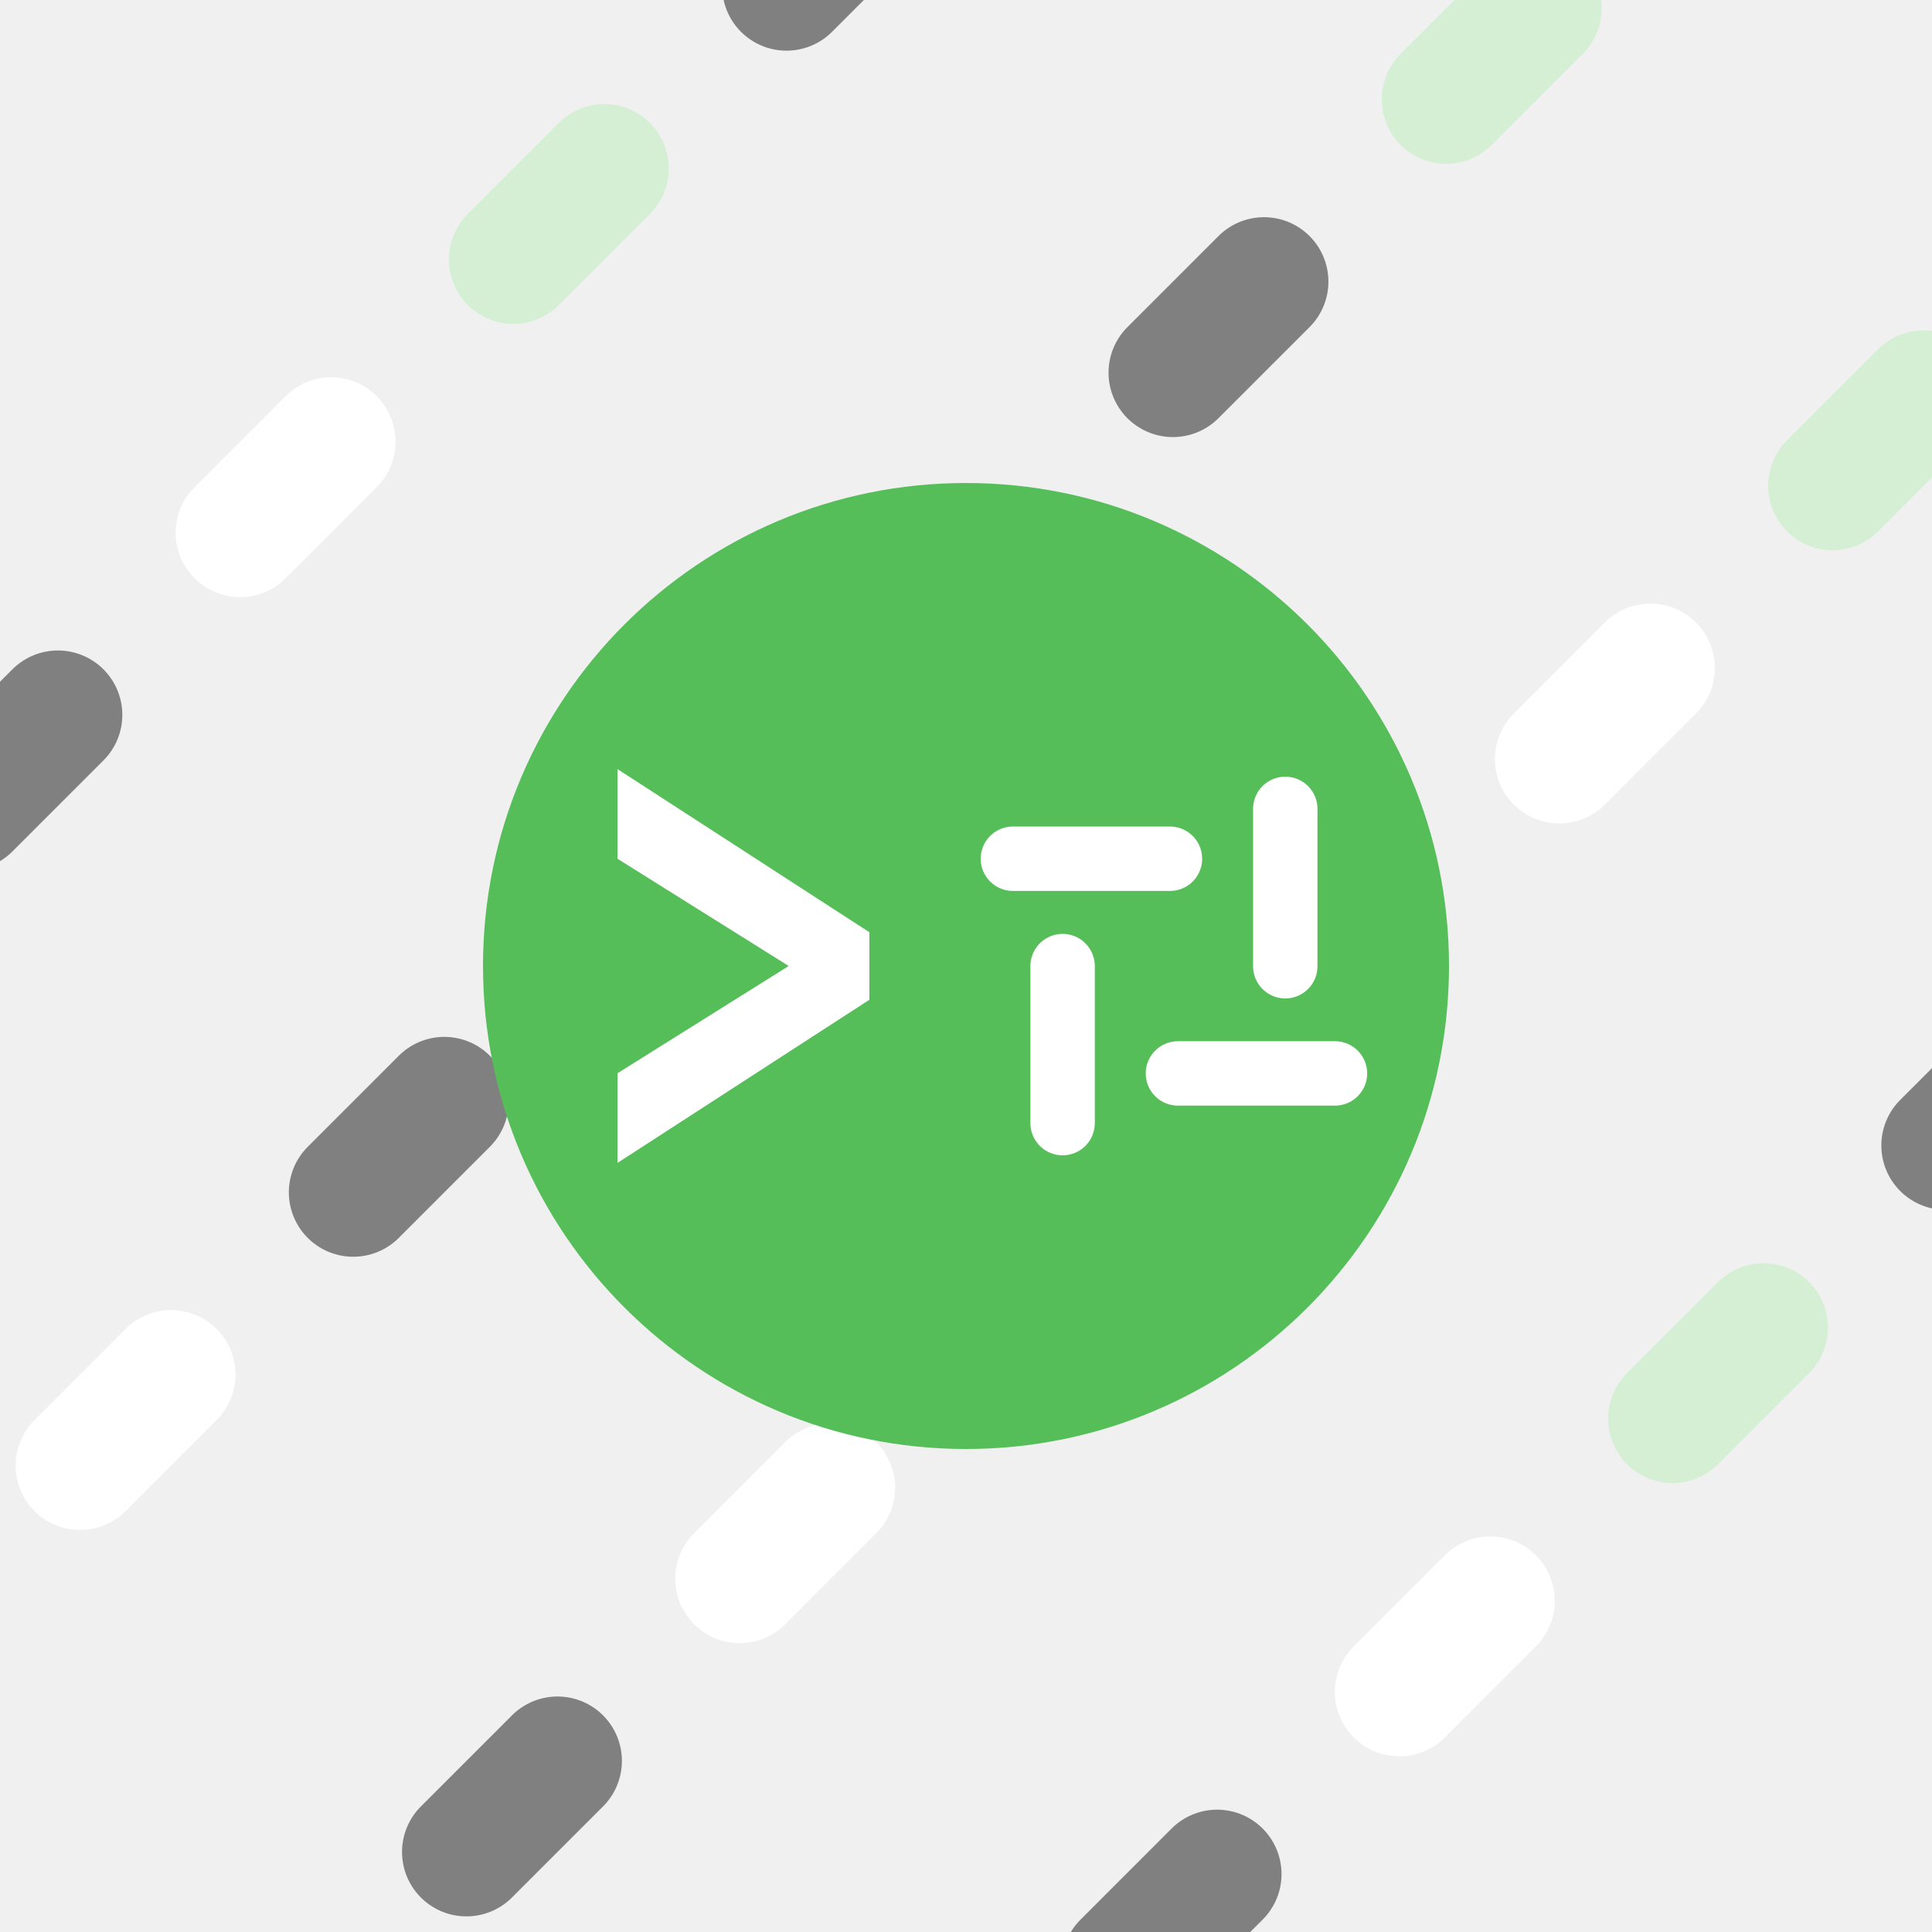
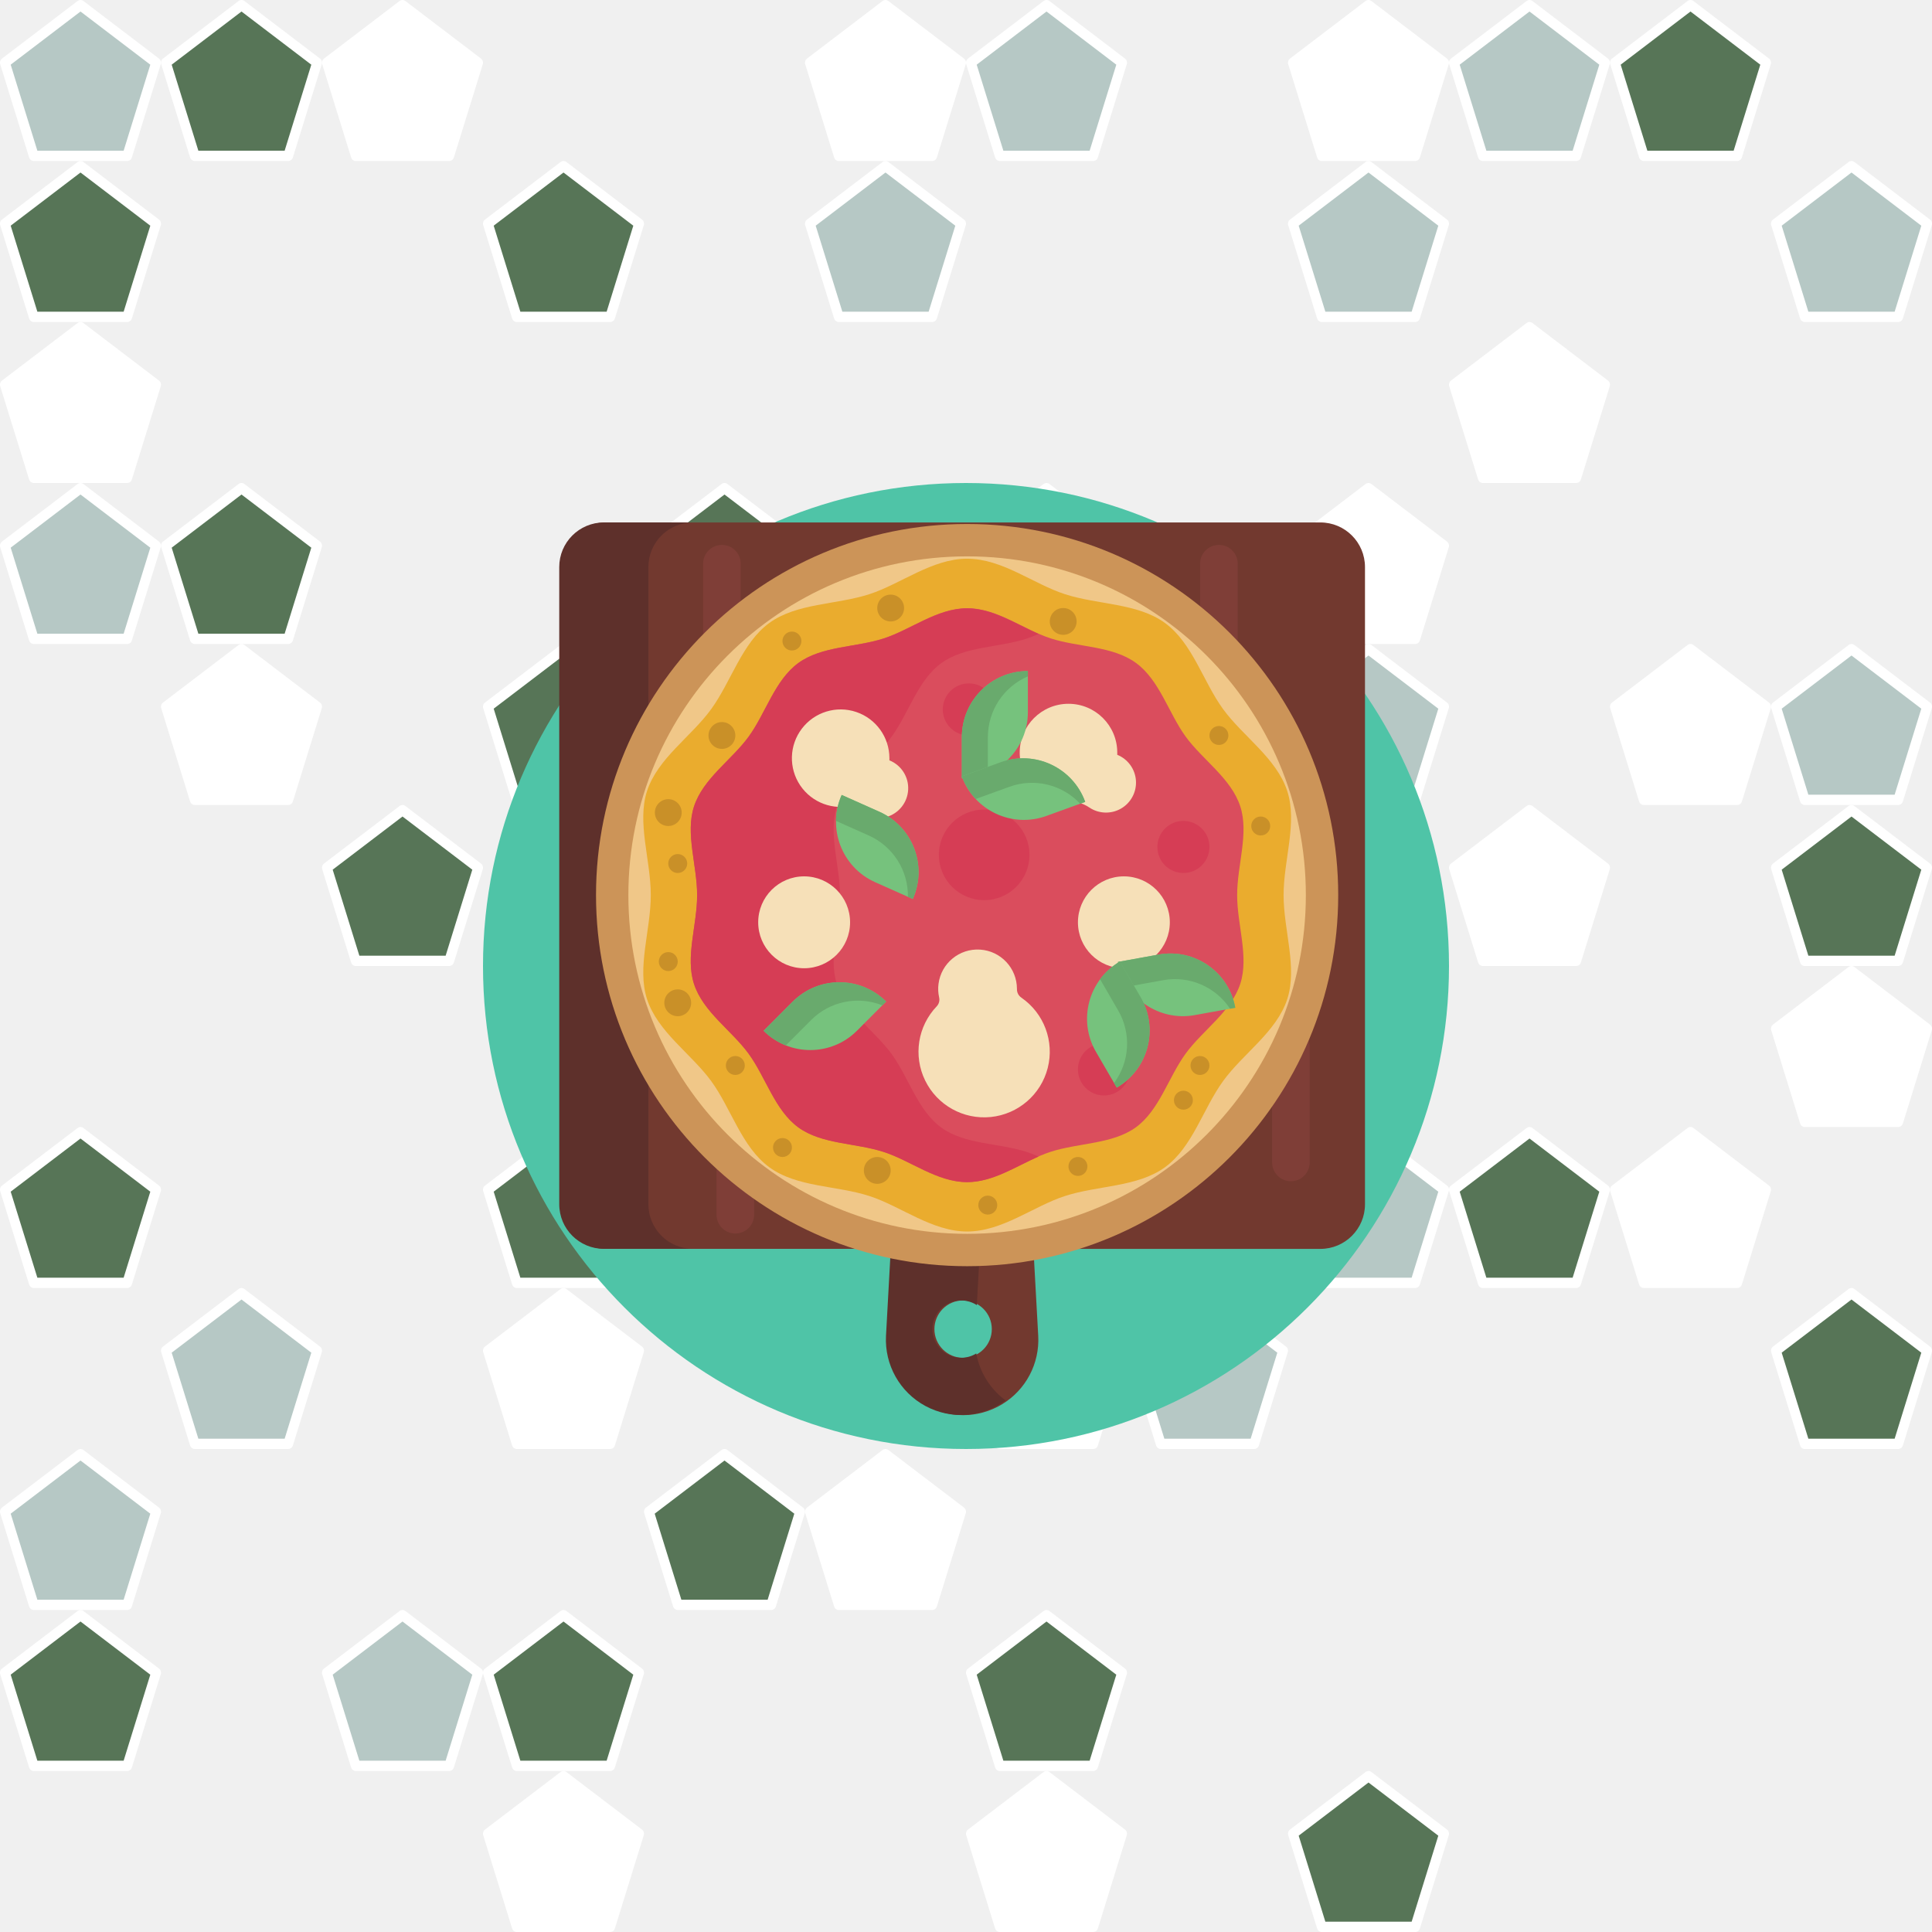
<svg xmlns="http://www.w3.org/2000/svg" width="3840" height="3840" viewBox="0 0 1016 1016" version="1.1" id="svg1" xml:space="preserve">
-   <defs id="defs1" />
-   <g id="layer1" style="display:inline">
-     <path style="fill:#55be59;fill-opacity:1;stroke:#d5efd5;stroke-width:67.733;stroke-linecap:round;stroke-dasharray:67.733, 541.866;stroke-dashoffset:406.4;stroke-opacity:1" d="m -304.8,711.2 1016,-1016" id="path1" />
-     <path style="display:inline;fill:#55be59;fill-opacity:1;stroke:#d5efd5;stroke-width:67.733;stroke-linecap:round;stroke-dasharray:67.733,541.867;stroke-dashoffset:0;stroke-opacity:1" d="M -101.6,914.4 914.4,-101.6" id="path1-0" />
-     <path style="display:inline;fill:#55be59;fill-opacity:1;stroke:#d5efd5;stroke-width:67.733;stroke-linecap:round;stroke-dasharray:67.733, 541.867;stroke-dashoffset:0;stroke-opacity:1" d="M 101.6,1117.6 1117.6,101.6" id="path1-0-3" />
-     <path style="display:inline;fill:#55be59;fill-opacity:1;stroke:#d5efd5;stroke-width:67.733;stroke-linecap:round;stroke-dasharray:67.733, 541.866;stroke-dashoffset:406.4;stroke-opacity:1" d="M 304.8,1320.8 1320.8,304.8" id="path1-0-3-8" />
+   <defs id="defs1">
+     <style id="style1">.cls-1{fill:#5b9c95;}.cls-2{fill:#72392f;}.cls-3{fill:#5e302b;}.cls-4{fill:#7f3e37;}.cls-5{fill:#cc9458;}.cls-6{fill:#f0c788;}.cls-7{fill:#eaac2e;}.cls-8{fill:#da4d5d;}.cls-9{fill:#d63d55;}.cls-10{fill:#f6e0b8;}.cls-11{fill:#76c27d;}.cls-12{fill:#69aa6d;}.cls-13{fill:#c99028;}</style>
+   </defs>
+   <g id="layer1" style="display:inline" transform="translate(1.5708256e-4,1.5442627e-4)">
+     <path style="display:inline;fill:#b6c8c5;fill-opacity:1;stroke:#ffffff;stroke-width:12.948;stroke-linecap:round;stroke-linejoin:round;stroke-dasharray:none;stroke-dashoffset:1536;stroke-opacity:1" id="path8-6-3-7-1" d="m 569.601,254 -123.088,0.083 -38.116,-117.038 99.532,-72.417 99.63,72.282 z" transform="matrix(0.3991649,2.8304596e-4,-2.700364e-4,0.4183921,770.9366,314.1916)" />
+     <path style="display:inline;fill:#b6c8c5;fill-opacity:1;stroke:#ffffff;stroke-width:12.948;stroke-linecap:round;stroke-linejoin:round;stroke-dasharray:none;stroke-dashoffset:1536;stroke-opacity:1" id="path8-6-3-7" d="m 569.601,254 -123.088,0.083 -38.116,-117.038 99.532,-72.417 99.63,72.282 z" transform="matrix(0.3991649,2.8304596e-4,-2.700364e-4,0.4183921,770.9366,60.19167)" />
+     <path style="display:inline;fill:#b6c8c5;fill-opacity:1;stroke:#ffffff;stroke-width:12.948;stroke-linecap:round;stroke-linejoin:round;stroke-dasharray:none;stroke-dashoffset:1536;stroke-opacity:1" id="path8-17" d="m 569.601,254 -123.088,0.083 -38.116,-117.038 99.532,-72.417 99.63,72.282 z" transform="matrix(0.3991649,2.8304596e-4,-2.700364e-4,0.4183921,601.6034,-24.47497)" />
+     <path style="display:inline;fill:#b6c8c5;fill-opacity:1;stroke:#ffffff;stroke-width:12.948;stroke-linecap:round;stroke-linejoin:round;stroke-dasharray:none;stroke-dashoffset:1536;stroke-opacity:1" id="path8-6-3-9-7-3" d="m 569.601,254 -123.088,0.083 -38.116,-117.038 99.532,-72.417 99.63,72.282 z" transform="matrix(0.3991649,2.8304596e-4,-2.700364e-4,0.4183921,516.9364,568.1915)" />
+     <path style="display:inline;fill:#b6c8c5;fill-opacity:1;stroke:#ffffff;stroke-width:12.948;stroke-linecap:round;stroke-linejoin:round;stroke-dasharray:none;stroke-dashoffset:1536;stroke-opacity:1" id="path8-6-3-9-7" d="m 569.601,254 -123.088,0.083 -38.116,-117.038 99.532,-72.417 99.63,72.282 z" transform="matrix(0.3991649,2.8304596e-4,-2.700364e-4,0.4183921,516.9366,314.1916)" />
+     <path style="display:inline;fill:#b6c8c5;fill-opacity:1;stroke:#ffffff;stroke-width:12.948;stroke-linecap:round;stroke-linejoin:round;stroke-dasharray:none;stroke-dashoffset:1536;stroke-opacity:1" id="path8-6-3-9" d="m 569.601,254 -123.088,0.083 -38.116,-117.038 99.532,-72.417 99.63,72.282 z" transform="matrix(0.3991649,2.8304596e-4,-2.700364e-4,0.4183921,516.9366,60.19168)" />
+     <path style="display:inline;fill:#b6c8c5;fill-opacity:1;stroke:#ffffff;stroke-width:12.948;stroke-linecap:round;stroke-linejoin:round;stroke-dasharray:none;stroke-dashoffset:1536;stroke-opacity:1" id="path8-9-2-7-0" d="m 569.601,254 -123.088,0.083 -38.116,-117.038 99.532,-72.417 99.63,72.282 z" transform="matrix(0.3991649,2.8304596e-4,-2.700364e-4,0.4183921,432.2697,652.8582)" />
+     <path style="display:inline;fill:#b6c8c5;fill-opacity:1;stroke:#ffffff;stroke-width:12.948;stroke-linecap:round;stroke-linejoin:round;stroke-dasharray:none;stroke-dashoffset:1536;stroke-opacity:1" id="path8-6-4" d="m 569.601,254 -123.088,0.083 -38.116,-117.038 99.532,-72.417 99.63,72.282 z" transform="matrix(0.3991649,2.8304596e-4,-2.700364e-4,0.4183921,347.6032,229.525)" />
+     <path style="display:inline;fill:#b6c8c5;fill-opacity:1;stroke:#ffffff;stroke-width:12.948;stroke-linecap:round;stroke-linejoin:round;stroke-dasharray:none;stroke-dashoffset:1536;stroke-opacity:1" id="path8-1" d="m 569.601,254 -123.088,0.083 -38.116,-117.038 99.532,-72.417 99.63,72.282 z" transform="matrix(0.3991649,2.8304596e-4,-2.700364e-4,0.4183921,347.6034,-24.47496)" />
+     <path style="display:inline;fill:#b6c8c5;fill-opacity:1;stroke:#ffffff;stroke-width:12.948;stroke-linecap:round;stroke-linejoin:round;stroke-dasharray:none;stroke-dashoffset:1536;stroke-opacity:1" id="path8-6-3-4-7" d="m 569.601,254 -123.088,0.083 -38.116,-117.038 99.532,-72.417 99.63,72.282 z" transform="matrix(0.3991649,2.8304596e-4,-2.700364e-4,0.4183921,262.9366,314.1916)" />
+     <path style="display:inline;fill:#b6c8c5;fill-opacity:1;stroke:#ffffff;stroke-width:12.948;stroke-linecap:round;stroke-linejoin:round;stroke-dasharray:none;stroke-dashoffset:1536;stroke-opacity:1" id="path8-6-3-4" d="m 569.601,254 -123.088,0.083 -38.116,-117.038 99.532,-72.417 99.63,72.282 z" transform="matrix(0.3991649,2.8304596e-4,-2.700364e-4,0.4183921,262.9366,60.19169)" />
+     <path style="display:inline;fill:#b6c8c5;fill-opacity:1;stroke:#ffffff;stroke-width:12.948;stroke-linecap:round;stroke-linejoin:round;stroke-dasharray:none;stroke-dashoffset:1536;stroke-opacity:1" id="path8-9-5-3" d="m 569.601,254 -123.088,0.083 -38.116,-117.038 99.532,-72.417 99.63,72.282 z" transform="matrix(0.3991649,2.8304596e-4,-2.700364e-4,0.4183921,178.2699,398.8583)" />
+     <path style="display:inline;fill:#b6c8c5;fill-opacity:1;stroke:#ffffff;stroke-width:12.948;stroke-linecap:round;stroke-linejoin:round;stroke-dasharray:none;stroke-dashoffset:1536;stroke-opacity:1" id="path8-6-3-5-08" d="m 569.601,254 -123.088,0.083 -38.116,-117.038 99.532,-72.417 99.63,72.282 z" transform="matrix(0.3991649,2.8304596e-4,-2.700364e-4,0.4183921,8.936223,822.1915)" />
+     <path style="display:inline;fill:#b6c8c5;fill-opacity:1;stroke:#ffffff;stroke-width:12.948;stroke-linecap:round;stroke-linejoin:round;stroke-dasharray:none;stroke-dashoffset:1536;stroke-opacity:1" id="path8-9-6-5" d="m 569.601,254 -123.088,0.083 -38.116,-117.038 99.532,-72.417 99.63,72.282 z" transform="matrix(0.3991649,2.8304596e-4,-2.700364e-4,0.4183921,-75.7303,652.8582)" />
+     <path style="display:inline;fill:#b6c8c5;fill-opacity:1;stroke:#ffffff;stroke-width:12.948;stroke-linecap:round;stroke-linejoin:round;stroke-dasharray:none;stroke-dashoffset:1536;stroke-opacity:1" id="path8-6-39-9" d="m 569.601,254 -123.088,0.083 -38.116,-117.038 99.532,-72.417 99.63,72.282 z" transform="matrix(0.3991649,2.8304596e-4,-2.700364e-4,0.4183921,-160.397,737.5248)" />
+     <path style="display:inline;fill:#b6c8c5;fill-opacity:1;stroke:#ffffff;stroke-width:12.948;stroke-linecap:round;stroke-linejoin:round;stroke-dasharray:none;stroke-dashoffset:1536;stroke-opacity:1" id="path8-6" d="m 569.601,254 -123.088,0.083 -38.116,-117.038 99.532,-72.417 99.63,72.282 z" transform="matrix(0.3991649,2.8304596e-4,-2.700364e-4,0.4183921,-160.3968,229.525)" />
+     <path style="display:inline;fill:#b6c8c5;fill-opacity:1;stroke:#ffffff;stroke-width:12.948;stroke-linecap:round;stroke-linejoin:round;stroke-dasharray:none;stroke-dashoffset:1536;stroke-opacity:1" id="path8" d="m 569.601,254 -123.088,0.083 -38.116,-117.038 99.532,-72.417 99.63,72.282 z" transform="matrix(0.3991649,2.8304596e-4,-2.700364e-4,0.4183921,-160.3967,-24.47495)" />
  </g>
-   <g id="layer5" style="display:inline">
-     <path style="display:inline;fill:#55be59;fill-opacity:1;stroke:#808080;stroke-width:67.733;stroke-linecap:round;stroke-dasharray:67.733, 541.866;stroke-dashoffset:203.2;stroke-opacity:1" d="M -304.8,711.2 711.2,-304.8" id="path1-2" />
-     <path style="display:inline;fill:#55be59;fill-opacity:1;stroke:#808080;stroke-width:67.733;stroke-opacity:1;stroke-linecap:round;stroke-dasharray:67.733,541.867;stroke-dashoffset:203.2" d="M -101.6,914.4 914.4,-101.6" id="path1-0-4" />
-     <path style="display:inline;fill:#55be59;fill-opacity:1;stroke:#808080;stroke-width:67.733;stroke-linecap:round;stroke-dasharray:67.733, 541.866;stroke-dashoffset:406.4;stroke-opacity:1" d="M 101.6,1117.6 1117.6,101.6" id="path1-0-3-5" />
-     <path style="display:inline;fill:#55be59;fill-opacity:1;stroke:#808080;stroke-width:67.733;stroke-linecap:round;stroke-dasharray:67.733, 541.866;stroke-dashoffset:203.2;stroke-opacity:1" d="M 304.8,1320.8 1320.8,304.8" id="path1-0-3-8-8" />
+   <g id="layer5" style="display:inline" transform="translate(1.5708256e-4,1.5442627e-4)">
+     <path style="display:inline;fill:#577557;fill-opacity:1;stroke:#ffffff;stroke-width:12.949;stroke-linecap:round;stroke-linejoin:round;stroke-dasharray:none;stroke-dashoffset:1536;stroke-opacity:1" id="path8-3-32-0-8-4" d="m 569.601,254 -123.088,0.083 -38.116,-117.038 99.532,-72.417 99.63,72.282 z" transform="matrix(0.3991638,2.8304596e-4,-2.700364e-4,0.4183917,770.9369,652.8582)" />
+     <path style="display:inline;fill:#577557;fill-opacity:1;stroke:#ffffff;stroke-width:12.949;stroke-linecap:round;stroke-linejoin:round;stroke-dasharray:none;stroke-dashoffset:1536;stroke-opacity:1" id="path8-3-32-0-8" d="m 569.601,254 -123.088,0.083 -38.116,-117.038 99.532,-72.417 99.63,72.282 z" transform="matrix(0.3991638,2.8304596e-4,-2.700364e-4,0.4183917,770.9371,398.8583)" />
+     <path style="display:inline;fill:#577557;fill-opacity:1;stroke:#ffffff;stroke-width:12.949;stroke-linecap:round;stroke-linejoin:round;stroke-dasharray:none;stroke-dashoffset:1536;stroke-opacity:1" id="path8-3-2-1" d="m 569.601,254 -123.088,0.083 -38.116,-117.038 99.532,-72.417 99.63,72.282 z" transform="matrix(0.3991645,2.8304596e-4,-2.700364e-4,0.4183917,686.2703,-24.47491)" />
+     <path style="display:inline;fill:#577557;fill-opacity:1;stroke:#ffffff;stroke-width:12.949;stroke-linecap:round;stroke-linejoin:round;stroke-dasharray:none;stroke-dashoffset:1536;stroke-opacity:1" id="path8-3-1-2-9" d="m 569.601,254 -123.088,0.083 -38.116,-117.038 99.532,-72.417 99.63,72.282 z" transform="matrix(0.3991638,2.8304596e-4,-2.700364e-4,0.4183917,601.6037,568.1916)" />
+     <path style="display:inline;fill:#577557;fill-opacity:1;stroke:#ffffff;stroke-width:12.949;stroke-linecap:round;stroke-linejoin:round;stroke-dasharray:none;stroke-dashoffset:1536;stroke-opacity:1" id="path8-3-32-8-9-0" d="m 569.601,254 -123.088,0.083 -38.116,-117.038 99.532,-72.417 99.63,72.282 z" transform="matrix(0.3991638,2.8304596e-4,-2.700364e-4,0.4183917,516.9367,906.8582)" />
+     <path style="display:inline;fill:#577557;fill-opacity:1;stroke:#ffffff;stroke-width:12.949;stroke-linecap:round;stroke-linejoin:round;stroke-dasharray:none;stroke-dashoffset:1536;stroke-opacity:1" id="path8-3-6-9-3" d="m 569.601,254 -123.088,0.083 -38.116,-117.038 99.532,-72.417 99.63,72.282 z" transform="matrix(0.3991638,2.8304596e-4,-2.700364e-4,0.4183917,347.6035,822.1915)" />
+     <path style="display:inline;fill:#577557;fill-opacity:1;stroke:#ffffff;stroke-width:12.949;stroke-linecap:round;stroke-linejoin:round;stroke-dasharray:none;stroke-dashoffset:1536;stroke-opacity:1" id="path8-3-29-7-8-7" d="m 569.601,254 -123.088,0.083 -38.116,-117.038 99.532,-72.417 99.63,72.282 z" transform="matrix(0.3991638,2.8304596e-4,-2.700364e-4,0.4183917,178.2702,737.5249)" />
+     <path style="display:inline;fill:#577557;fill-opacity:1;stroke:#ffffff;stroke-width:12.949;stroke-linecap:round;stroke-linejoin:round;stroke-dasharray:none;stroke-dashoffset:1536;stroke-opacity:1" id="path8-3-29-7-8" d="m 569.601,254 -123.088,0.083 -38.116,-117.038 99.532,-72.417 99.63,72.282 z" transform="matrix(0.3991638,2.8304596e-4,-2.700364e-4,0.4183917,178.2703,483.525)" />
+     <path style="display:inline;fill:#577557;fill-opacity:1;stroke:#ffffff;stroke-width:12.949;stroke-linecap:round;stroke-linejoin:round;stroke-dasharray:none;stroke-dashoffset:1536;stroke-opacity:1" id="path8-3-29-7" d="m 569.601,254 -123.088,0.083 -38.116,-117.038 99.532,-72.417 99.63,72.282 z" transform="matrix(0.3991638,2.8304596e-4,-2.700364e-4,0.4183917,178.2703,229.525)" />
+     <path style="display:inline;fill:#577557;fill-opacity:1;stroke:#ffffff;stroke-width:12.949;stroke-linecap:round;stroke-linejoin:round;stroke-dasharray:none;stroke-dashoffset:1536;stroke-opacity:1" id="path8-3-5-8-0" d="m 569.601,254 -123.088,0.083 -38.116,-117.038 99.532,-72.417 99.63,72.282 z" transform="matrix(0.3991638,2.8304596e-4,-2.700364e-4,0.4183917,93.60351,822.1915)" />
+     <path style="display:inline;fill:#577557;fill-opacity:1;stroke:#ffffff;stroke-width:12.949;stroke-linecap:round;stroke-linejoin:round;stroke-dasharray:none;stroke-dashoffset:1536;stroke-opacity:1" id="path8-3-5-8-5" d="m 569.601,254 -123.088,0.083 -38.116,-117.038 99.532,-72.417 99.63,72.282 z" transform="matrix(0.3991638,2.8304596e-4,-2.700364e-4,0.4183917,93.60366,568.1916)" />
+     <path style="display:inline;fill:#577557;fill-opacity:1;stroke:#ffffff;stroke-width:12.949;stroke-linecap:round;stroke-linejoin:round;stroke-dasharray:none;stroke-dashoffset:1536;stroke-opacity:1" id="path8-3-5-8" d="m 569.601,254 -123.088,0.083 -38.116,-117.038 99.532,-72.417 99.63,72.282 z" transform="matrix(0.3991638,2.8304596e-4,-2.700364e-4,0.4183917,93.60381,314.1917)" />
+     <path style="display:inline;fill:#577557;fill-opacity:1;stroke:#ffffff;stroke-width:12.949;stroke-linecap:round;stroke-linejoin:round;stroke-dasharray:none;stroke-dashoffset:1536;stroke-opacity:1" id="path8-3-5" d="m 569.601,254 -123.088,0.083 -38.116,-117.038 99.532,-72.417 99.63,72.282 z" transform="matrix(0.3991638,2.8304596e-4,-2.700364e-4,0.4183917,93.60381,60.19176)" />
+     <path style="display:inline;fill:#577557;fill-opacity:1;stroke:#ffffff;stroke-width:12.949;stroke-linecap:round;stroke-linejoin:round;stroke-dasharray:none;stroke-dashoffset:1536;stroke-opacity:1" id="path8-3-32-5" d="m 569.601,254 -123.088,0.083 -38.116,-117.038 99.532,-72.417 99.63,72.282 z" transform="matrix(0.3991638,2.8304596e-4,-2.700364e-4,0.4183917,8.936993,398.8583)" />
+     <path style="display:inline;fill:#577557;fill-opacity:1;stroke:#ffffff;stroke-width:12.949;stroke-linecap:round;stroke-linejoin:round;stroke-dasharray:none;stroke-dashoffset:1536;stroke-opacity:1" id="path8-3-29" d="m 569.601,254 -123.088,0.083 -38.116,-117.038 99.532,-72.417 99.63,72.282 z" transform="matrix(0.3991638,2.8304596e-4,-2.700364e-4,0.4183917,-75.72969,229.525)" />
+     <path style="display:inline;fill:#577557;fill-opacity:1;stroke:#ffffff;stroke-width:12.949;stroke-linecap:round;stroke-linejoin:round;stroke-dasharray:none;stroke-dashoffset:1536;stroke-opacity:1" id="path8-3-2" d="m 569.601,254 -123.088,0.083 -38.116,-117.038 99.532,-72.417 99.63,72.282 z" transform="matrix(0.3991645,2.8304596e-4,-2.700364e-4,0.4183917,-75.72983,-24.47489)" />
+     <path style="display:inline;fill:#577557;fill-opacity:1;stroke:#ffffff;stroke-width:12.949;stroke-linecap:round;stroke-linejoin:round;stroke-dasharray:none;stroke-dashoffset:1536;stroke-opacity:1" id="path8-3-9-9" d="m 569.601,254 -123.088,0.083 -38.116,-117.038 99.532,-72.417 99.63,72.282 z" transform="matrix(0.3991638,2.8304596e-4,-2.700364e-4,0.4183917,-160.3965,822.1915)" />
+     <path style="display:inline;fill:#577557;fill-opacity:1;stroke:#ffffff;stroke-width:12.949;stroke-linecap:round;stroke-linejoin:round;stroke-dasharray:none;stroke-dashoffset:1536;stroke-opacity:1" id="path8-3-9-1" d="m 569.601,254 -123.088,0.083 -38.116,-117.038 99.532,-72.417 99.63,72.282 z" transform="matrix(0.3991638,2.8304596e-4,-2.700364e-4,0.4183917,-160.3964,568.1916)" />
+     <path style="display:inline;fill:#577557;fill-opacity:1;stroke:#ffffff;stroke-width:12.949;stroke-linecap:round;stroke-linejoin:round;stroke-dasharray:none;stroke-dashoffset:1536;stroke-opacity:1" id="path8-3" d="m 569.601,254 -123.088,0.083 -38.116,-117.038 99.532,-72.417 99.63,72.282 z" transform="matrix(0.3991638,2.8304596e-4,-2.700364e-4,0.4183917,-160.3962,60.19177)" />
  </g>
-   <g id="layer6" style="stroke-dasharray:1,5;stroke-dashoffset:0">
-     <path style="display:inline;fill:#55be59;fill-opacity:1;stroke:#ffffff;stroke-width:67.733;stroke-linecap:round;stroke-dasharray:67.733, 541.866;stroke-dashoffset:0" d="M -304.8,711.2 711.2,-304.8" id="path1-25" />
-     <path style="display:inline;fill:#55be59;fill-opacity:1;stroke:#ffffff;stroke-width:67.733;stroke-dasharray:67.733,541.867;stroke-linecap:round;stroke-dashoffset:406.4" d="M -101.6,914.4 914.4,-101.6" id="path1-0-42" />
-     <path style="display:inline;fill:#55be59;fill-opacity:1;stroke:#ffffff;stroke-width:67.733;stroke-linecap:round;stroke-dasharray:67.733, 541.866;stroke-dashoffset:203.2" d="M 101.6,1117.6 1117.6,101.6" id="path1-0-3-7" />
-     <path style="display:inline;fill:#55be59;fill-opacity:1;stroke:#ffffff;stroke-width:67.733;stroke-linecap:round;stroke-dasharray:67.733, 541.866;stroke-dashoffset:0" d="M 304.8,1320.8 1320.8,304.8" id="path1-0-3-8-5" />
+   <g id="layer6" style="display:inline;stroke-dasharray:1, 5;stroke-dashoffset:0" transform="translate(1.5708256e-4,1.5442627e-4)">
+     <path style="display:inline;fill:#ffffff;fill-opacity:1;stroke:#ffffff;stroke-width:12.949;stroke-linecap:round;stroke-linejoin:round;stroke-dasharray:none;stroke-dashoffset:1536;stroke-opacity:1" id="path8-3-3-54-49-3" d="m 569.601,254 -123.088,0.083 -38.116,-117.038 99.532,-72.417 99.63,72.282 z" transform="matrix(0.3991645,2.8304596e-4,-2.700364e-4,0.4183917,770.9366,483.525)" />
+     <path style="display:inline;fill:#ffffff;fill-opacity:1;stroke:#ffffff;stroke-width:12.949;stroke-linecap:round;stroke-linejoin:round;stroke-dasharray:none;stroke-dashoffset:1536;stroke-opacity:1" id="path8-3-3-5-0-8-8" d="m 569.601,254 -123.088,0.083 -38.116,-117.038 99.532,-72.417 99.63,72.282 z" transform="matrix(0.3991645,2.8304596e-4,-2.700364e-4,0.4183917,686.27,568.1916)" />
+     <path style="display:inline;fill:#ffffff;fill-opacity:1;stroke:#ffffff;stroke-width:12.949;stroke-linecap:round;stroke-linejoin:round;stroke-dasharray:none;stroke-dashoffset:1536;stroke-opacity:1" id="path8-3-3-5-0-8" d="m 569.601,254 -123.088,0.083 -38.116,-117.038 99.532,-72.417 99.63,72.282 z" transform="matrix(0.3991645,2.8304596e-4,-2.700364e-4,0.4183917,686.2701,314.1917)" />
+     <path style="display:inline;fill:#ffffff;fill-opacity:1;stroke:#ffffff;stroke-width:12.949;stroke-linecap:round;stroke-linejoin:round;stroke-dasharray:none;stroke-dashoffset:1536;stroke-opacity:1" id="path8-3-3-9-5" d="m 569.601,254 -123.088,0.083 -38.116,-117.038 99.532,-72.417 99.63,72.282 z" transform="matrix(0.3991645,2.8304596e-4,-2.700364e-4,0.4183917,601.6034,398.8583)" />
+     <path style="display:inline;fill:#ffffff;fill-opacity:1;stroke:#ffffff;stroke-width:12.949;stroke-linecap:round;stroke-linejoin:round;stroke-dasharray:none;stroke-dashoffset:1536;stroke-opacity:1" id="path8-3-3-9" d="m 569.601,254 -123.088,0.083 -38.116,-117.038 99.532,-72.417 99.63,72.282 z" transform="matrix(0.3991645,2.8304596e-4,-2.700364e-4,0.4183917,601.6034,144.8584)" />
+     <path style="display:inline;fill:#ffffff;fill-opacity:1;stroke:#ffffff;stroke-width:12.949;stroke-linecap:round;stroke-linejoin:round;stroke-dasharray:none;stroke-dashoffset:1536;stroke-opacity:1" id="path8-3-3-54-4" d="m 569.601,254 -123.088,0.083 -38.116,-117.038 99.532,-72.417 99.63,72.282 z" transform="matrix(0.3991645,2.8304596e-4,-2.700364e-4,0.4183917,516.9366,229.525)" />
+     <path style="display:inline;fill:#ffffff;fill-opacity:1;stroke:#ffffff;stroke-width:12.949;stroke-linecap:round;stroke-linejoin:round;stroke-dasharray:none;stroke-dashoffset:1536;stroke-opacity:1" id="path8-3-3-5-7-5" d="m 569.601,254 -123.088,0.083 -38.116,-117.038 99.532,-72.417 99.63,72.282 z" transform="matrix(0.3991645,2.8304596e-4,-2.700364e-4,0.4183917,516.9369,-24.4749)" />
+     <path style="display:inline;fill:#ffffff;fill-opacity:1;stroke:#ffffff;stroke-width:12.949;stroke-linecap:round;stroke-linejoin:round;stroke-dasharray:none;stroke-dashoffset:1536;stroke-opacity:1" id="path8-3-3-6-1-6" d="m 569.601,254 -123.088,0.083 -38.116,-117.038 99.532,-72.417 99.63,72.282 z" transform="matrix(0.3991645,2.8304596e-4,-2.700364e-4,0.4183917,347.6031,906.8582)" />
+     <path style="display:inline;fill:#ffffff;fill-opacity:1;stroke:#ffffff;stroke-width:12.949;stroke-linecap:round;stroke-linejoin:round;stroke-dasharray:none;stroke-dashoffset:1536;stroke-opacity:1" id="path8-3-3-6-1-8" d="m 569.601,254 -123.088,0.083 -38.116,-117.038 99.532,-72.417 99.63,72.282 z" transform="matrix(0.3991645,2.8304596e-4,-2.700364e-4,0.4183917,347.6033,652.8582)" />
+     <path style="display:inline;fill:#ffffff;fill-opacity:1;stroke:#ffffff;stroke-width:12.949;stroke-linecap:round;stroke-linejoin:round;stroke-dasharray:none;stroke-dashoffset:1536;stroke-opacity:1" id="path8-3-3-6-1" d="m 569.601,254 -123.088,0.083 -38.116,-117.038 99.532,-72.417 99.63,72.282 z" transform="matrix(0.3991645,2.8304596e-4,-2.700364e-4,0.4183917,347.6034,398.8583)" />
+     <path style="display:inline;fill:#ffffff;fill-opacity:1;stroke:#ffffff;stroke-width:12.949;stroke-linecap:round;stroke-linejoin:round;stroke-dasharray:none;stroke-dashoffset:1536;stroke-opacity:1" id="path8-3-3-54-0-5-0" d="m 569.601,254 -123.088,0.083 -38.116,-117.038 99.532,-72.417 99.63,72.282 z" transform="matrix(0.3991645,2.8304596e-4,-2.700364e-4,0.4183917,262.9364,737.5249)" />
+     <path style="display:inline;fill:#ffffff;fill-opacity:1;stroke:#ffffff;stroke-width:12.949;stroke-linecap:round;stroke-linejoin:round;stroke-dasharray:none;stroke-dashoffset:1536;stroke-opacity:1" id="path8-3-3-5-7-6" d="m 569.601,254 -123.088,0.083 -38.116,-117.038 99.532,-72.417 99.63,72.282 z" transform="matrix(0.3991645,2.8304596e-4,-2.700364e-4,0.4183917,262.9369,-24.47489)" />
+     <path style="display:inline;fill:#ffffff;fill-opacity:1;stroke:#ffffff;stroke-width:12.949;stroke-linecap:round;stroke-linejoin:round;stroke-dasharray:none;stroke-dashoffset:1536;stroke-opacity:1" id="path8-3-3-5-78-9-2" d="m 569.601,254 -123.088,0.083 -38.116,-117.038 99.532,-72.417 99.63,72.282 z" transform="matrix(0.3991645,2.8304596e-4,-2.700364e-4,0.4183917,178.2699,568.1916)" />
+     <path style="display:inline;fill:#ffffff;fill-opacity:1;stroke:#ffffff;stroke-width:12.949;stroke-linecap:round;stroke-linejoin:round;stroke-dasharray:none;stroke-dashoffset:1536;stroke-opacity:1" id="path8-3-3-3-8-8" d="m 569.601,254 -123.088,0.083 -38.116,-117.038 99.532,-72.417 99.63,72.282 z" transform="matrix(0.3991645,2.8304596e-4,-2.700364e-4,0.4183917,93.60308,906.8582)" />
+     <path style="display:inline;fill:#ffffff;fill-opacity:1;stroke:#ffffff;stroke-width:12.949;stroke-linecap:round;stroke-linejoin:round;stroke-dasharray:none;stroke-dashoffset:1536;stroke-opacity:1" id="path8-3-3-3-8-1" d="m 569.601,254 -123.088,0.083 -38.116,-117.038 99.532,-72.417 99.63,72.282 z" transform="matrix(0.3991645,2.8304596e-4,-2.700364e-4,0.4183917,93.60323,652.8583)" />
+     <path style="display:inline;fill:#ffffff;fill-opacity:1;stroke:#ffffff;stroke-width:12.949;stroke-linecap:round;stroke-linejoin:round;stroke-dasharray:none;stroke-dashoffset:1536;stroke-opacity:1" id="path8-3-3-5-7" d="m 569.601,254 -123.088,0.083 -38.116,-117.038 99.532,-72.417 99.63,72.282 z" transform="matrix(0.3991645,2.8304596e-4,-2.700364e-4,0.4183917,8.936844,-24.47489)" />
+     <path style="display:inline;fill:#ffffff;fill-opacity:1;stroke:#ffffff;stroke-width:12.949;stroke-linecap:round;stroke-linejoin:round;stroke-dasharray:none;stroke-dashoffset:1536;stroke-opacity:1" id="path8-3-3-5-1" d="m 569.601,254 -123.088,0.083 -38.116,-117.038 99.532,-72.417 99.63,72.282 z" transform="matrix(0.3991645,2.8304596e-4,-2.700364e-4,0.4183917,-75.72997,314.1917)" />
+     <path style="display:inline;fill:#ffffff;fill-opacity:1;stroke:#ffffff;stroke-width:12.949;stroke-linecap:round;stroke-linejoin:round;stroke-dasharray:none;stroke-dashoffset:1536;stroke-opacity:1" id="path8-3-3" d="m 569.601,254 -123.088,0.083 -38.116,-117.038 99.532,-72.417 99.63,72.282 z" transform="matrix(0.3991645,2.8304596e-4,-2.700364e-4,0.4183917,-160.3966,144.8584)" />
  </g>
-   <g id="layer3" style="display:inline">
-     <g id="g2" transform="matrix(0.5,0,0,0.5,254,254)">
-       <g id="layer1-2" style="display:inline">
-         <circle style="display:inline;fill:#55be59;fill-opacity:1;stroke-width:0.07" id="path1-9" cx="508" cy="508" r="508" />
+   <g id="layer2">
+     <g id="g1" transform="matrix(0.1322917,0,0,0.1322917,254,254)" style="stroke-width:2">
+       <g id="layer1-7" style="display:inline;stroke-width:2">
+         <circle class="cls-1" cx="1920" cy="1920" r="1920" id="circle1" style="fill:#4fc4a7;fill-opacity:1;stroke-width:2" />
      </g>
-       <g id="layer3-1" style="display:inline">
-         <path style="font-weight:bold;font-size:677.333px;font-family:'Hasklug Nerd Font Mono';-inkscape-font-specification:'Hasklug Nerd Font Mono Bold';fill:#ffffff;stroke:#ffffff;stroke-width:3.524" d="M 143.188,711.877 404.639,542.544 V 473.456 L 143.188,304.123 v 90.085 l 179.493,112.437 v 2.709 L 143.188,621.792 Z" id="text1-2" aria-label="&gt;" />
-       </g>
-       <g id="layer4" transform="translate(4.5770886e-6,-2.279824)">
-         <g id="g1" transform="matrix(0.220526,0,0,0.220526,105.6981,58.72527)" style="stroke-width:307.144;stroke-dasharray:none">
-           <path id="line-right" fill="none" stroke="#000000" stroke-width="1" d="m 3347,1298.25 c 0,0 0,750.5 0,750.5" style="stroke:#ffffff;stroke-width:307.144;stroke-linecap:round;stroke-dasharray:none;stroke-opacity:1" />
-           <path id="line-left" fill="none" stroke="#000000" stroke-width="1" d="m 2285,2797 c 0,0 0,-749 0,-749" style="stroke:#ffffff;stroke-width:307.144;stroke-linecap:round;stroke-dasharray:none;stroke-opacity:1" />
-           <path id="line-bottom" fill="none" stroke="#000000" stroke-width="1" d="m 3584,2560 c 0,0 -749,0 -749,0" style="stroke:#ffffff;stroke-width:307.144;stroke-linecap:round;stroke-dasharray:none;stroke-opacity:1" />
-           <path id="line-top" fill="none" stroke="#000000" stroke-width="1" d="m 2048,1536 c 0,0 749,0 749,0" style="stroke:#ffffff;stroke-width:307.144;stroke-linecap:round;stroke-dasharray:none;stroke-opacity:1" />
+       <g id="Icons" transform="scale(7.5)" style="stroke-width:0.267">
+         <g id="layer6-0" style="display:inline;stroke-width:0.267">
+           <path class="cls-2" d="M 443.82,20.91 H 65.11 A 23.63,23.63 0 0 0 41.47,44.55 v 337.71 a 23.64,23.64 0 0 0 23.64,23.65 H 217.18 L 214.66,452 a 39.87,39.87 0 1 0 79.62,0 l -2.54,-46.06 h 152.08 a 23.65,23.65 0 0 0 23.65,-23.65 V 44.55 A 23.64,23.64 0 0 0 443.82,20.91 Z M 254.47,463.67 a 15.21,15.21 0 1 1 15.21,-15.21 15.21,15.21 0 0 1 -15.21,15.21 z" id="path1" style="display:inline;stroke-width:0.267" />
+           <path class="cls-3" d="m 261.44,461.37 a 15.2,15.2 0 1 1 0.3,-25.63 l 1.64,-29.83 H 216.13 L 213.6,452 A 39.87,39.87 0 0 0 277,486.26 39.85,39.85 0 0 1 261.44,461.37 Z M 111.31,20.91 H 64.05 A 23.64,23.64 0 0 0 40.41,44.55 v 337.72 a 23.65,23.65 0 0 0 23.64,23.64 h 47.26 A 23.65,23.65 0 0 1 87.66,382.27 V 44.55 a 23.64,23.64 0 0 1 23.65,-23.64 z" id="path2" style="display:inline;stroke-width:0.267" />
+           <rect class="cls-4" x="418.25" y="288.95" width="19.92" height="81.13" rx="9.96" id="rect2" style="display:inline;stroke-width:0.267" />
+           <rect class="cls-4" x="380.09" y="32.81" width="19.92" height="81.13" rx="9.96" id="rect3" style="display:inline;stroke-width:0.267" />
+           <rect class="cls-4" x="116.67" y="32.81" width="19.92" height="81.13" rx="9.96" id="rect4" style="display:inline;stroke-width:0.267" />
+           <rect class="cls-4" x="123.78" y="316.66" width="19.92" height="81.13" rx="9.96" id="rect5" style="display:inline;stroke-width:0.267" />
+         </g>
+         <g id="layer5-9" style="display:inline;stroke-width:0.267">
+           <circle class="cls-5" cx="256.59" cy="218.42" r="196.69" id="circle5" style="stroke-width:0.267" />
+           <circle class="cls-6" cx="256.59" cy="218.42" r="179.54" id="circle6" style="stroke-width:0.267" />
+           <path class="cls-7" d="m 88.93,218.42 c 0,18.66 -7.42,38.28 -2,55.11 5.67,17.45 23.39,28.92 34,43.44 10.61,14.52 16.18,35 30.85,45.71 14.67,10.71 35.53,9.57 53,15.24 16.84,5.47 33.17,18.8 51.83,18.8 18.66,0 35,-13.33 51.82,-18.8 17.45,-5.67 38.46,-4.67 53,-15.24 14.68,-10.68 20.17,-31 30.85,-45.71 10.68,-14.71 28.29,-26 34,-43.44 5.47,-16.83 -1.95,-36.45 -1.95,-55.11 0,-18.66 7.42,-38.27 1.95,-55.11 -5.67,-17.45 -23.39,-28.91 -34,-43.44 -10.61,-14.53 -16.17,-35 -30.85,-45.7 -14.52,-10.57 -35.53,-9.58 -53,-15.24 -16.84,-5.47 -33.16,-18.8 -51.82,-18.8 -18.66,0 -35,13.33 -51.83,18.8 -17.45,5.66 -38.46,4.67 -53,15.24 -14.54,10.57 -20.17,31 -30.85,45.7 -10.68,14.7 -28.29,26 -34,43.44 -5.42,16.84 2,36.45 2,55.11 z" id="path6" style="stroke-width:0.267" />
+           <path class="cls-8" d="m 113.5,218.42 c 0,15.93 -6.33,32.67 -1.66,47 4.83,14.89 20,24.67 29,37.07 9,12.4 13.8,29.89 26.32,39 12.52,9.11 30.33,8.17 45.22,13 14.37,4.67 28.3,16 44.23,16 15.93,0 29.86,-11.37 44.22,-16 14.9,-4.83 32.82,-4 45.22,-13 12.4,-9 17.21,-26.48 26.33,-39 9.12,-12.52 24.14,-22.18 29,-37.07 4.66,-14.37 -1.67,-31.11 -1.67,-47 0,-15.89 6.33,-32.66 1.67,-47 -4.84,-14.89 -20,-24.67 -29,-37.07 -9,-12.4 -13.8,-29.89 -26.32,-39 -12.52,-9.11 -30.32,-8.18 -45.21,-13 -14.37,-4.67 -28.31,-16 -44.23,-16 -15.92,0 -29.86,11.38 -44.23,16 -14.89,4.83 -32.82,4 -45.22,13 -12.4,9 -17.21,26.48 -26.32,39 -9.11,12.52 -24.15,22.18 -29,37.07 -4.68,14.34 1.65,31.08 1.65,47 z" id="path7" style="stroke-width:0.267" />
+           <path class="cls-9" d="m 288.11,354.54 c 2.12,0.69 4.24,1.53 6.35,2.45 -12.18,5.33 -24.31,13.59 -37.87,13.59 -15.93,0 -29.86,-11.37 -44.23,-16 -14.89,-4.83 -32.82,-4 -45.21,-13 -12.39,-9 -17.22,-26.48 -26.33,-39 -9.11,-12.52 -24.15,-22.17 -29,-37.06 -4.66,-14.37 1.67,-31.11 1.67,-47 0,-15.89 -6.33,-32.66 -1.67,-47 4.84,-14.89 20,-24.67 29,-37.07 9,-12.4 13.8,-29.9 26.33,-39 12.53,-9.1 30.32,-8.18 45.21,-13 14.37,-4.67 28.3,-16 44.23,-16 13.56,0 25.69,8.26 37.87,13.58 a 68,68 0 0 1 -6.35,2.46 c -14.9,4.83 -32.82,4 -45.22,13 -12.4,9 -17.22,26.48 -26.33,39 -9.11,12.52 -24.14,22.18 -29,37.07 -4.68,14.37 1.66,31.11 1.66,47 0,15.89 -6.34,32.67 -1.66,47 4.83,14.89 19.95,24.67 29,37.06 9.05,12.39 13.81,29.9 26.33,39 12.52,9.1 30.32,8.09 45.22,12.92 z" id="path8-36" style="stroke-width:0.267" />
+           <path class="cls-10" d="m 336.17,144.05 q 0,-0.59 0,-1.17 a 25.85,25.85 0 1 0 -25.84,25.84 h 0.07 a 19.2,19.2 0 0 1 10.89,3.22 15.89,15.89 0 1 0 14.85,-27.89 z" id="path9" style="stroke-width:0.267" />
+           <path class="cls-10" d="m 215.4,147 q 0,-0.59 0,-1.17 a 25.84,25.84 0 1 0 -19,24.94 15.89,15.89 0 1 0 19,-23.77 z" id="path10" style="stroke-width:0.267" />
+           <circle class="cls-10" cx="170.21" cy="232.84" r="24.35" id="circle10" style="stroke-width:0.267" />
+           <circle class="cls-10" cx="339.68" cy="232.84" r="24.35" id="circle11" style="stroke-width:0.267" />
+           <path class="cls-10" d="M 285.34,272.76 A 5.31,5.31 0 0 1 283,268.3 v -0.18 a 20.87,20.87 0 0 0 -41.57,-2.64 20.32,20.32 0 0 0 0.32,7.12 5.19,5.19 0 0 1 -1.24,4.74 34.79,34.79 0 1 0 44.81,-4.58 z" id="path11" style="stroke-width:0.267" />
+           <circle class="cls-9" cx="265.63" cy="197.09" r="24.01" id="circle12" style="stroke-width:0.267" />
+           <circle class="cls-9" cx="329.12" cy="310.82" r="13.8" id="circle13" style="stroke-width:0.267" />
+           <circle class="cls-9" cx="371.23" cy="192.9" r="13.8" id="circle14" style="stroke-width:0.267" />
+           <circle class="cls-9" cx="257.5" cy="120.02" r="13.8" id="circle15" style="stroke-width:0.267" />
+           <path class="cls-11" d="m 288.8,99.66 v 0 21.86 a 35,35 0 0 1 -35,35 v 0 -21.85 a 35,35 0 0 1 35,-35 z" id="path15" style="stroke-width:0.267" />
+           <path class="cls-12" d="m 288.8,99.66 v 2.83 a 35,35 0 0 0 -21.2,32.18 v 19 a 34.89,34.89 0 0 1 -13.8,2.83 v -21.83 a 35,35 0 0 1 35,-35.01 z" id="path16" style="stroke-width:0.267" />
+           <path class="cls-11" d="m 304,133.82 v 0 21.86 a 35,35 0 0 1 -35,35 v 0 -21.86 a 35,35 0 0 1 35,-35 z" transform="rotate(70.08,286.4864,162.228)" id="path17" style="stroke-width:0.267" />
+           <path class="cls-12" d="m 319.19,169 -2.66,1 a 35,35 0 0 0 -37.48,-9 l -17.89,6.48 a 34.64,34.64 0 0 1 -7.36,-12 L 274.35,148 a 35,35 0 0 1 44.84,21 z" id="path18" style="stroke-width:0.267" />
+           <path class="cls-11" d="m 385.14,237.56 v 0 21.86 a 35,35 0 0 1 -35,35 v 0 -21.86 a 35,35 0 0 1 35,-35 z" transform="rotate(79.72,367.6362,265.9814)" id="path19" style="stroke-width:0.267" />
+           <path class="cls-12" d="m 398.73,278.14 -2.78,0.5 A 35,35 0 0 0 360.5,263.52 l -18.72,3.39 a 34.82,34.82 0 0 1 -5.25,-13.07 l 21.51,-3.9 a 35,35 0 0 1 40.69,28.2 z" id="path20" style="stroke-width:0.267" />
+           <path class="cls-11" d="m 198.7,254.17 v 0 21.83 a 35,35 0 0 1 -35,35 v 0 -21.82 a 35,35 0 0 1 35,-35 z" transform="rotate(44.97,181.1983,282.574)" id="path21" style="stroke-width:0.267" />
+           <path class="cls-12" d="m 213.67,274.86 -2,2 a 35,35 0 0 0 -37.75,7.78 l -13.44,13.46 a 34.72,34.72 0 0 1 -11.76,-7.75 l 15.45,-15.46 a 35,35 0 0 1 49.5,-0.03 z" id="path22" style="stroke-width:0.267" />
+           <path class="cls-11" d="m 226.46,164.47 v 0 21.86 a 35,35 0 0 1 -35,35 v 0 -21.85 a 35,35 0 0 1 35,-35.01 z" transform="rotate(114.06,208.962,192.9164)" id="path23" style="stroke-width:0.267" />
+           <path class="cls-12" d="m 227.79,220.48 -2.58,-1.15 a 35,35 0 0 0 -20.74,-32.49 l -17.38,-7.76 a 34.71,34.71 0 0 1 3,-13.75 l 20,8.91 a 35,35 0 0 1 17.7,46.24 z" id="path24" style="stroke-width:0.267" />
+           <path class="cls-11" d="m 354.24,258.6 v 0 21.86 a 35,35 0 0 1 -35,35 v 0 -21.86 a 35,35 0 0 1 35,-35 z" transform="rotate(149.79,336.7289,287.0485)" id="path25" style="stroke-width:0.267" />
+           <path class="cls-12" d="M 335.92,320.41 334.49,318 a 35,35 0 0 0 2.14,-38.48 L 327.06,263 a 34.7,34.7 0 0 1 10.5,-9.38 l 11,18.89 a 35,35 0 0 1 -12.64,47.9 z" id="path26" style="stroke-width:0.267" />
+           <circle class="cls-13" cx="98.2" cy="174.69" r="7.11" id="circle26" style="stroke-width:0.267" />
+           <circle class="cls-13" cx="126.63" cy="133.82" r="7.11" id="circle27" style="stroke-width:0.267" />
+           <circle class="cls-13" cx="216.07" cy="66.27" r="7.11" id="circle28" style="stroke-width:0.267" />
+           <circle class="cls-13" cx="307.52" cy="73.37" r="7.11" id="circle29" style="stroke-width:0.267" />
+           <circle class="cls-13" cx="103.21" cy="275.5" r="7.11" id="circle30" style="stroke-width:0.267" />
+           <circle class="cls-13" cx="208.97" cy="364.34" r="7.11" id="circle31" style="stroke-width:0.267" />
+           <circle class="cls-13" cx="103.21" cy="201.69" r="5.02" id="circle32" style="stroke-width:0.267" />
+           <circle class="cls-13" cx="98.2" cy="253.66" r="5.02" id="circle33" style="stroke-width:0.267" />
+           <circle class="cls-13" cx="133.74" cy="308.73" r="5.02" id="circle34" style="stroke-width:0.267" />
+           <circle class="cls-13" cx="158.73" cy="352.21" r="5.02" id="circle35" style="stroke-width:0.267" />
+           <circle class="cls-13" cx="315.33" cy="362.24" r="5.02" id="circle36" style="stroke-width:0.267" />
+           <circle class="cls-13" cx="267.54" cy="382.73" r="5.02" id="circle37" style="stroke-width:0.267" />
+           <circle class="cls-13" cx="380.01" cy="308.73" r="5.02" id="circle38" style="stroke-width:0.267" />
+           <circle class="cls-13" cx="371.23" cy="327.12" r="5.02" id="circle39" style="stroke-width:0.267" />
+           <circle class="cls-13" cx="412.21" cy="181.8" r="5.02" id="circle40" style="stroke-width:0.267" />
+           <circle class="cls-13" cx="390.05" cy="133.82" r="5.02" id="circle41" style="stroke-width:0.267" />
+           <circle class="cls-13" cx="163.74" cy="83.77" r="5.02" id="circle42" style="stroke-width:0.267" />
        </g>
      </g>
    </g>
  </g>
</svg>
